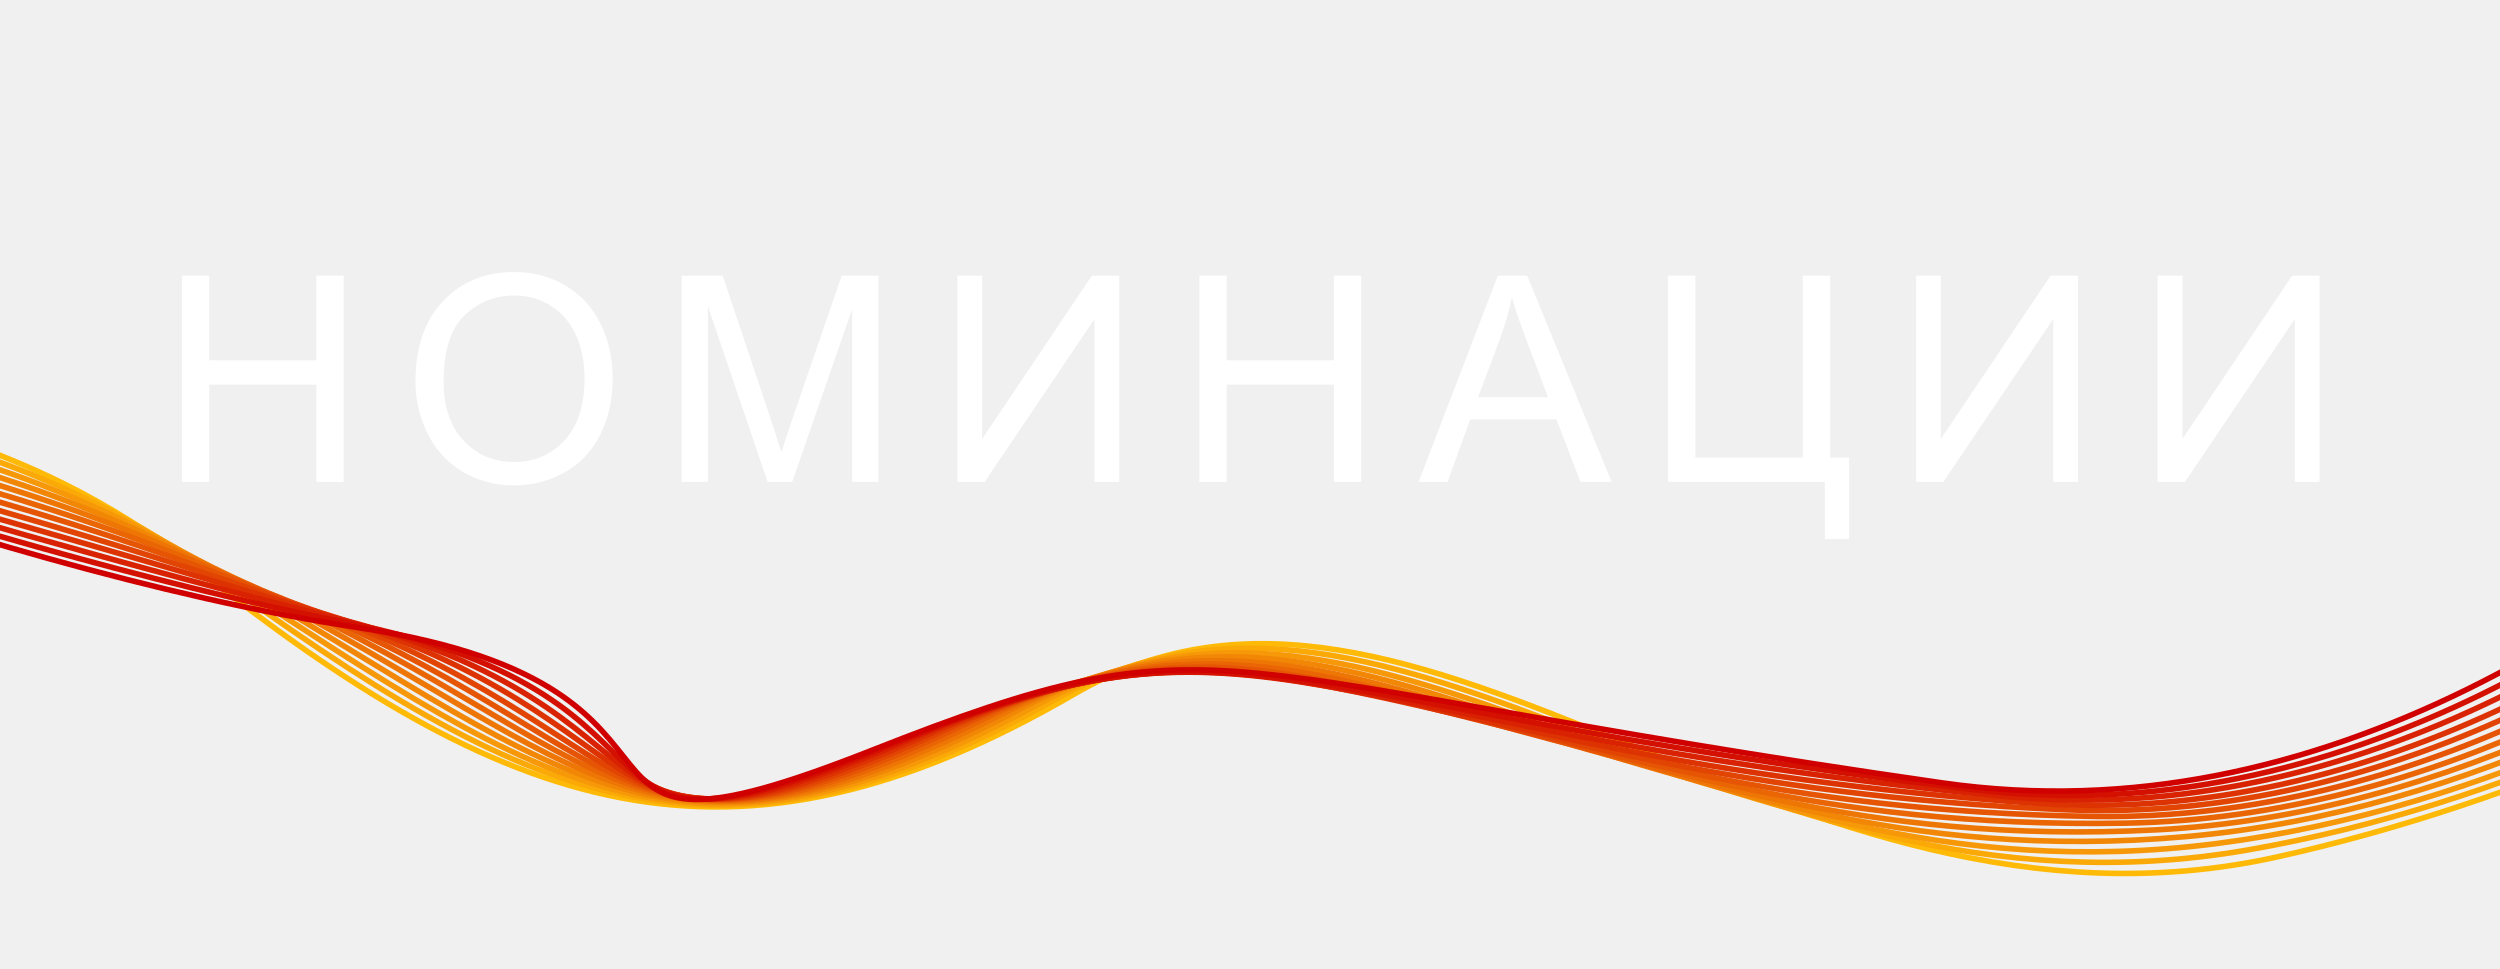
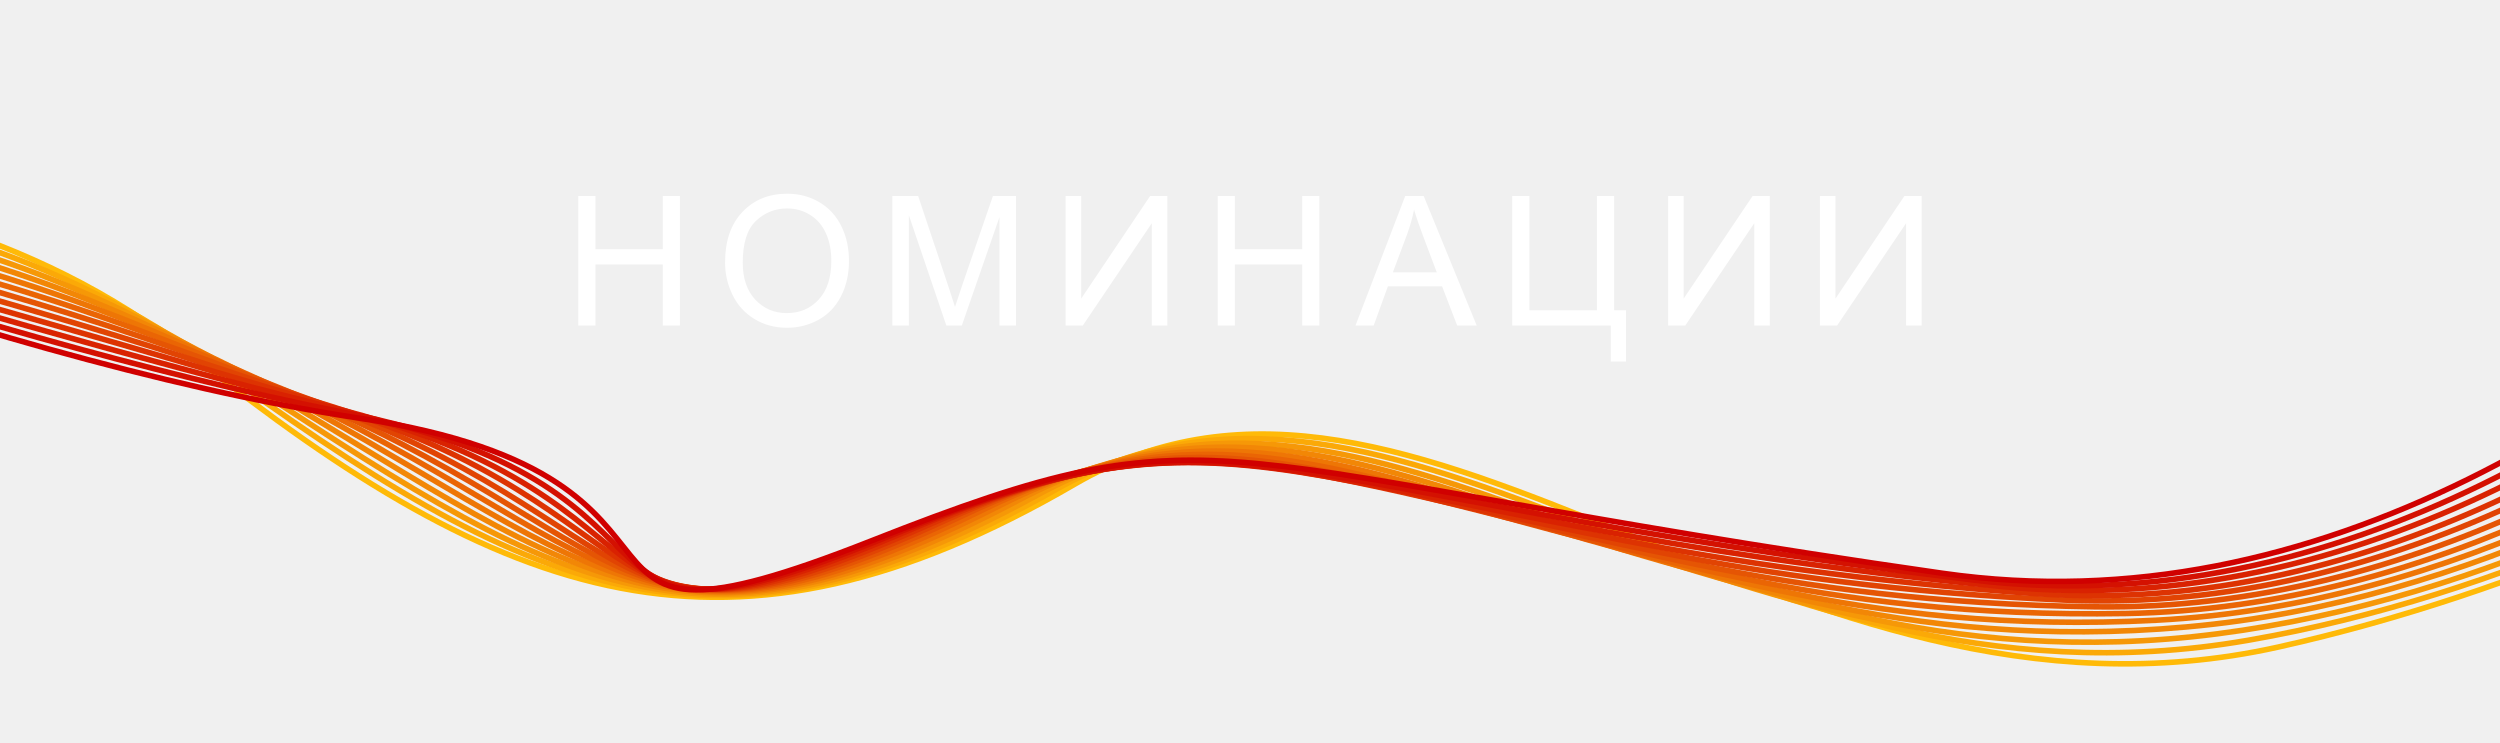
- <svg xmlns="http://www.w3.org/2000/svg" width="1920" height="744" viewBox="0 0 1920 744" fill="none">
+ <svg xmlns="http://www.w3.org/2000/svg" width="1920" height="570" viewBox="0 0 1920 570" fill="none">
  <g clip-path="url(#clip0_115_1688)">
-     <path d="M139.713 370.07V211.733H160.666V276.753H242.967V211.733H263.92V370.07H242.967V295.438H160.666V370.07H139.713ZM319.085 292.954C319.085 266.672 326.141 246.115 340.254 231.282C354.367 216.377 372.584 208.925 394.905 208.925C409.522 208.925 422.699 212.417 434.435 219.402C446.172 226.386 455.101 236.142 461.221 248.671C467.413 261.128 470.509 275.277 470.509 291.118C470.509 307.174 467.269 321.539 460.789 334.212C454.309 346.885 445.128 356.497 433.247 363.049C421.367 369.53 408.55 372.77 394.797 372.77C379.892 372.77 366.572 369.17 354.835 361.969C343.098 354.769 334.206 344.94 328.158 332.484C322.109 320.027 319.085 306.85 319.085 292.954ZM340.686 293.278C340.686 312.359 345.799 327.408 356.023 338.424C366.32 349.369 379.208 354.841 394.689 354.841C410.458 354.841 423.419 349.297 433.571 338.208C443.796 327.12 448.908 311.387 448.908 291.009C448.908 278.121 446.712 266.888 442.32 257.312C438 247.663 431.627 240.211 423.203 234.954C414.85 229.626 405.454 226.962 395.013 226.962C380.18 226.962 367.4 232.074 356.671 242.299C346.015 252.451 340.686 269.444 340.686 293.278ZM523.514 370.07V211.733H555.052L592.53 323.843C595.986 334.284 598.507 342.096 600.091 347.281C601.891 341.52 604.699 333.06 608.515 321.899L646.425 211.733H674.615V370.07H654.418V237.547L608.407 370.07H589.506L543.712 235.278V370.07H523.514ZM735.288 211.733H754.297V337.128L838.542 211.733H859.603V370.07H840.594V244.999L756.241 370.07H735.288V211.733ZM921.141 370.07V211.733H942.094V276.753H1024.39V211.733H1045.35V370.07H1024.39V295.438H942.094V370.07H921.141ZM1089.5 370.07L1150.3 211.733H1172.88L1237.68 370.07H1213.81L1195.34 322.115H1129.13L1111.75 370.07H1089.5ZM1135.18 305.05H1188.86L1172.34 261.2C1167.3 247.879 1163.55 236.934 1161.1 228.366C1159.09 238.519 1156.24 248.599 1152.57 258.608L1135.18 305.05ZM1281.07 211.733H1302.03V351.385H1384.54V211.733H1405.6V351.385H1420.08V414.028H1401.5V370.07H1281.07V211.733ZM1471.57 211.733H1490.58V337.128L1574.82 211.733H1595.88V370.07H1576.88V244.999L1492.52 370.07H1471.57V211.733ZM1657.1 211.733H1676.11V337.128L1760.35 211.733H1781.41V370.07H1762.4V244.999L1678.05 370.07H1657.1V211.733Z" fill="white" />
-     <path d="M-467 302.844C-467 302.844 -95.036 241.041 146.311 433.031C387.658 625.022 560.336 686.968 825.288 532.889C1090.24 378.81 1370.64 742.333 1749.76 657.926C2128.88 573.519 2443.62 324.589 2443.62 324.589" stroke="#FFBA08" stroke-width="4.292" stroke-miterlimit="10" />
-     <path d="M-463.281 299.553C-463.281 299.553 -89.171 258.78 158.185 437.466C405.54 616.152 545.456 686.825 811.124 536.895C1076.79 386.965 1329.01 721.875 1726.3 652.776C2123.58 583.677 2449.77 287.393 2449.77 287.393" stroke="#FBA907" stroke-width="4.292" stroke-miterlimit="10" />
-     <path d="M-459.559 296.406C-459.559 296.406 -83.303 276.52 169.919 442.044C423.14 607.568 530.294 686.682 796.964 541.044C1063.63 395.406 1287.38 701.704 1702.98 647.769C2118.58 593.834 2456.07 250.197 2456.07 250.197" stroke="#F69807" stroke-width="4.292" stroke-miterlimit="10" />
-     <path d="M-455.842 293.116C-455.842 293.116 -77.297 294.26 181.647 446.479C440.591 598.698 515.127 686.396 782.655 544.906C1050.18 403.417 1245.75 681.246 1679.37 642.475C2113 603.705 2461.93 212.857 2461.93 212.857" stroke="#F28706" stroke-width="4.292" stroke-miterlimit="10" />
-     <path d="M-452.121 289.825C-452.121 289.825 -71.43 312 193.522 450.914C458.475 589.828 500.106 686.253 768.493 548.912C1036.88 411.572 1204.12 660.931 1656.06 637.325C2107.99 613.72 2468.22 175.661 2468.22 175.661" stroke="#EE7605" stroke-width="4.292" stroke-miterlimit="10" />
-     <path d="M-448.402 286.535C-448.402 286.535 -65.566 329.597 205.253 455.349C476.071 581.101 484.941 685.967 754.328 552.775C1023.72 419.583 1162.63 640.33 1632.59 632.175C2102.55 624.02 2474.38 138.321 2474.38 138.321" stroke="#EA6504" stroke-width="4.292" stroke-miterlimit="10" />
-     <path d="M-444.826 283.244C-444.826 283.244 -59.7 347.336 216.84 459.784C493.381 572.231 469.633 685.824 739.879 556.781C1010.12 427.738 1120.71 620.014 1608.99 627.025C2097.26 634.035 2480.38 101.125 2480.38 101.125" stroke="#E55504" stroke-width="4.292" stroke-miterlimit="10" />
-     <path d="M-441.105 279.954C-441.105 279.954 -53.834 365.076 228.573 464.362C510.979 563.648 454.469 685.681 725.717 560.786C996.964 435.892 1079.23 599.7 1585.53 621.874C2091.83 644.049 2486.39 63.929 2486.39 63.929" stroke="#E14403" stroke-width="4.292" stroke-miterlimit="10" />
-     <path d="M-437.385 276.663C-437.385 276.663 -47.967 382.673 240.448 468.797C528.863 554.921 439.448 685.394 711.554 564.792C983.66 444.19 1037.6 579.385 1562.21 616.867C2086.82 654.35 2492.69 26.875 2492.69 26.875" stroke="#DD3302" stroke-width="4.292" stroke-miterlimit="10" />
-     <path d="M-433.668 273.373C-433.668 273.373 -42.104 400.413 252.176 473.232C546.457 546.051 424.281 685.251 697.245 568.655C970.209 452.059 995.961 558.927 1538.6 611.574C2081.24 664.221 2498.84 -10.607 2498.84 -10.607" stroke="#D92201" stroke-width="4.292" stroke-miterlimit="10" />
-     <path d="M-429.945 270.082C-429.945 270.082 -36.093 418.153 263.91 477.667C563.913 537.181 409.119 684.965 683.085 572.661C957.051 460.356 954.332 538.469 1515.28 606.424C2076.23 674.379 2504.99 -47.804 2504.99 -47.804" stroke="#D41101" stroke-width="4.292" stroke-miterlimit="10" />
-     <path d="M-426.227 266.792C-426.227 266.792 -30.228 435.749 275.641 482.102C581.509 528.454 394.097 684.822 668.778 576.523C943.459 468.225 912.7 518.154 1491.82 601.273C2070.94 684.393 2511 -85 2511 -85" stroke="#D00000" stroke-width="4.292" stroke-miterlimit="10" />
+     <path d="M-467 141.844C-467 141.844 -95.036 80.041 146.311 272.031C387.658 464.022 560.336 525.968 825.288 371.889C1090.24 217.81 1370.64 581.333 1749.76 496.926C2128.88 412.519 2443.62 163.589 2443.62 163.589" stroke="#FFBA08" stroke-width="4.292" stroke-miterlimit="10" />
+     <path d="M-463.281 138.553C-463.281 138.553 -89.171 97.781 158.185 276.466C405.54 455.152 545.456 525.825 811.124 375.895C1076.79 225.965 1329.01 560.875 1726.3 491.776C2123.58 422.677 2449.77 126.393 2449.77 126.393" stroke="#FBA907" stroke-width="4.292" stroke-miterlimit="10" />
+     <path d="M-459.559 135.406C-459.559 135.406 -83.303 115.52 169.919 281.044C423.14 446.568 530.294 525.682 796.964 380.044C1063.63 234.406 1287.38 540.704 1702.98 486.769C2118.58 432.834 2456.07 89.197 2456.07 89.197" stroke="#F69807" stroke-width="4.292" stroke-miterlimit="10" />
+     <path d="M-455.842 132.116C-455.842 132.116 -77.297 133.26 181.647 285.479C440.591 437.698 515.127 525.396 782.655 383.906C1050.18 242.417 1245.75 520.246 1679.37 481.475C2113 442.705 2461.93 51.857 2461.93 51.857" stroke="#F28706" stroke-width="4.292" stroke-miterlimit="10" />
+     <path d="M-452.121 128.825C-452.121 128.825 -71.43 151 193.522 289.914C458.475 428.828 500.106 525.253 768.493 387.912C1036.88 250.572 1204.12 499.931 1656.06 476.325C2107.99 452.72 2468.22 14.661 2468.22 14.661" stroke="#EE7605" stroke-width="4.292" stroke-miterlimit="10" />
+     <path d="M-448.402 125.535C-448.402 125.535 -65.566 168.597 205.253 294.349C476.071 420.101 484.941 524.967 754.328 391.775C1023.72 258.583 1162.63 479.33 1632.59 471.175C2102.55 463.02 2474.38 -22.679 2474.38 -22.679" stroke="#EA6504" stroke-width="4.292" stroke-miterlimit="10" />
+     <path d="M-444.826 122.244C-444.826 122.244 -59.7 186.336 216.84 298.784C493.381 411.231 469.633 524.824 739.879 395.781C1010.12 266.738 1120.71 459.014 1608.99 466.025C2097.26 473.035 2480.38 -59.875 2480.38 -59.875" stroke="#E55504" stroke-width="4.292" stroke-miterlimit="10" />
+     <path d="M-441.105 118.954C-441.105 118.954 -53.834 204.076 228.573 303.362C510.979 402.648 454.469 524.681 725.717 399.786C996.964 274.892 1079.23 438.7 1585.53 460.874C2091.83 483.049 2486.39 -97.071 2486.39 -97.071" stroke="#E14403" stroke-width="4.292" stroke-miterlimit="10" />
+     <path d="M-437.385 115.663C-437.385 115.663 -47.967 221.673 240.448 307.797C528.863 393.921 439.448 524.394 711.554 403.792C983.66 283.19 1037.6 418.385 1562.21 455.867C2086.82 493.35 2492.69 -134.125 2492.69 -134.125" stroke="#DD3302" stroke-width="4.292" stroke-miterlimit="10" />
+     <path d="M-433.668 112.373C-433.668 112.373 -42.104 239.413 252.176 312.232C546.457 385.051 424.281 524.251 697.245 407.655C970.209 291.059 995.961 397.927 1538.6 450.574C2081.24 503.221 2498.84 -171.607 2498.84 -171.607" stroke="#D92201" stroke-width="4.292" stroke-miterlimit="10" />
+     <path d="M-429.945 109.082C-429.945 109.082 -36.093 257.153 263.91 316.667C563.913 376.181 409.119 523.965 683.085 411.661C957.051 299.356 954.332 377.469 1515.28 445.424C2076.23 513.379 2504.99 -208.804 2504.99 -208.804" stroke="#D41101" stroke-width="4.292" stroke-miterlimit="10" />
+     <path d="M-426.227 105.792C-426.227 105.792 -30.228 274.749 275.641 321.102C581.509 367.454 394.097 523.822 668.778 415.523C943.459 307.225 912.7 357.154 1491.82 440.273C2070.94 523.393 2511 -246 2511 -246" stroke="#D00000" stroke-width="4.292" stroke-miterlimit="10" />
+     <path d="M444.131 250.034V150.53H457.299V191.391H509.019V150.53H522.186V250.034H509.019V203.133H457.299V250.034H444.131ZM556.854 201.572C556.854 185.056 561.288 172.137 570.157 162.816C579.026 153.449 590.474 148.766 604.501 148.766C613.687 148.766 621.967 150.96 629.343 155.35C636.719 159.739 642.33 165.87 646.176 173.743C650.067 181.571 652.013 190.463 652.013 200.418C652.013 210.508 649.977 219.536 645.904 227.5C641.832 235.463 636.063 241.504 628.596 245.622C621.13 249.694 613.076 251.731 604.433 251.731C595.067 251.731 586.696 249.468 579.32 244.943C571.944 240.418 566.356 234.242 562.555 226.414C558.754 218.585 556.854 210.305 556.854 201.572ZM570.428 201.775C570.428 213.766 573.641 223.223 580.067 230.147C586.537 237.025 594.637 240.463 604.365 240.463C614.275 240.463 622.42 236.979 628.8 230.011C635.225 223.042 638.438 213.156 638.438 200.35C638.438 192.25 637.058 185.191 634.298 179.173C631.583 173.11 627.578 168.427 622.284 165.123C617.035 161.775 611.13 160.101 604.569 160.101C595.248 160.101 587.216 163.313 580.474 169.739C573.777 176.119 570.428 186.798 570.428 201.775ZM685.323 250.034V150.53H705.142L728.694 220.984C730.866 227.545 732.45 232.454 733.445 235.712C734.577 232.092 736.341 226.776 738.74 219.762L762.563 150.53H780.278V250.034H767.586V166.752L738.672 250.034H726.794L698.015 165.327V250.034H685.323ZM818.407 150.53H830.353V229.332L883.295 150.53H896.53V250.034H884.584V171.436L831.575 250.034H818.407V150.53ZM935.202 250.034V150.53H948.37V191.391H1000.09V150.53H1013.26V250.034H1000.09V203.133H948.37V250.034H935.202ZM1041 250.034L1079.21 150.53H1093.4L1134.12 250.034H1119.12L1107.52 219.898H1065.91L1054.98 250.034H1041ZM1069.71 209.174H1103.45L1093.06 181.617C1089.89 173.246 1087.54 166.368 1086 160.983C1084.73 167.363 1082.95 173.698 1080.64 179.988L1069.71 209.174ZM1161.39 150.53H1174.56V238.291H1226.42V150.53H1239.65V238.291H1248.75V277.658H1237.07V250.034H1161.39V150.53ZM1281.11 150.53H1293.05V229.332L1345.99 150.53H1359.23V250.034H1347.28V171.436L1294.27 250.034H1281.11V150.53ZM1397.7 150.53H1409.64V229.332L1462.59 150.53H1475.82V250.034H1463.88V171.436L1410.87 250.034H1397.7V150.53Z" fill="white" />
  </g>
  <defs>
    <clipPath id="clip0_115_1688">
-       <rect width="1920" height="744" fill="white" />
+       <rect width="1920" height="570" fill="white" />
    </clipPath>
  </defs>
</svg>
